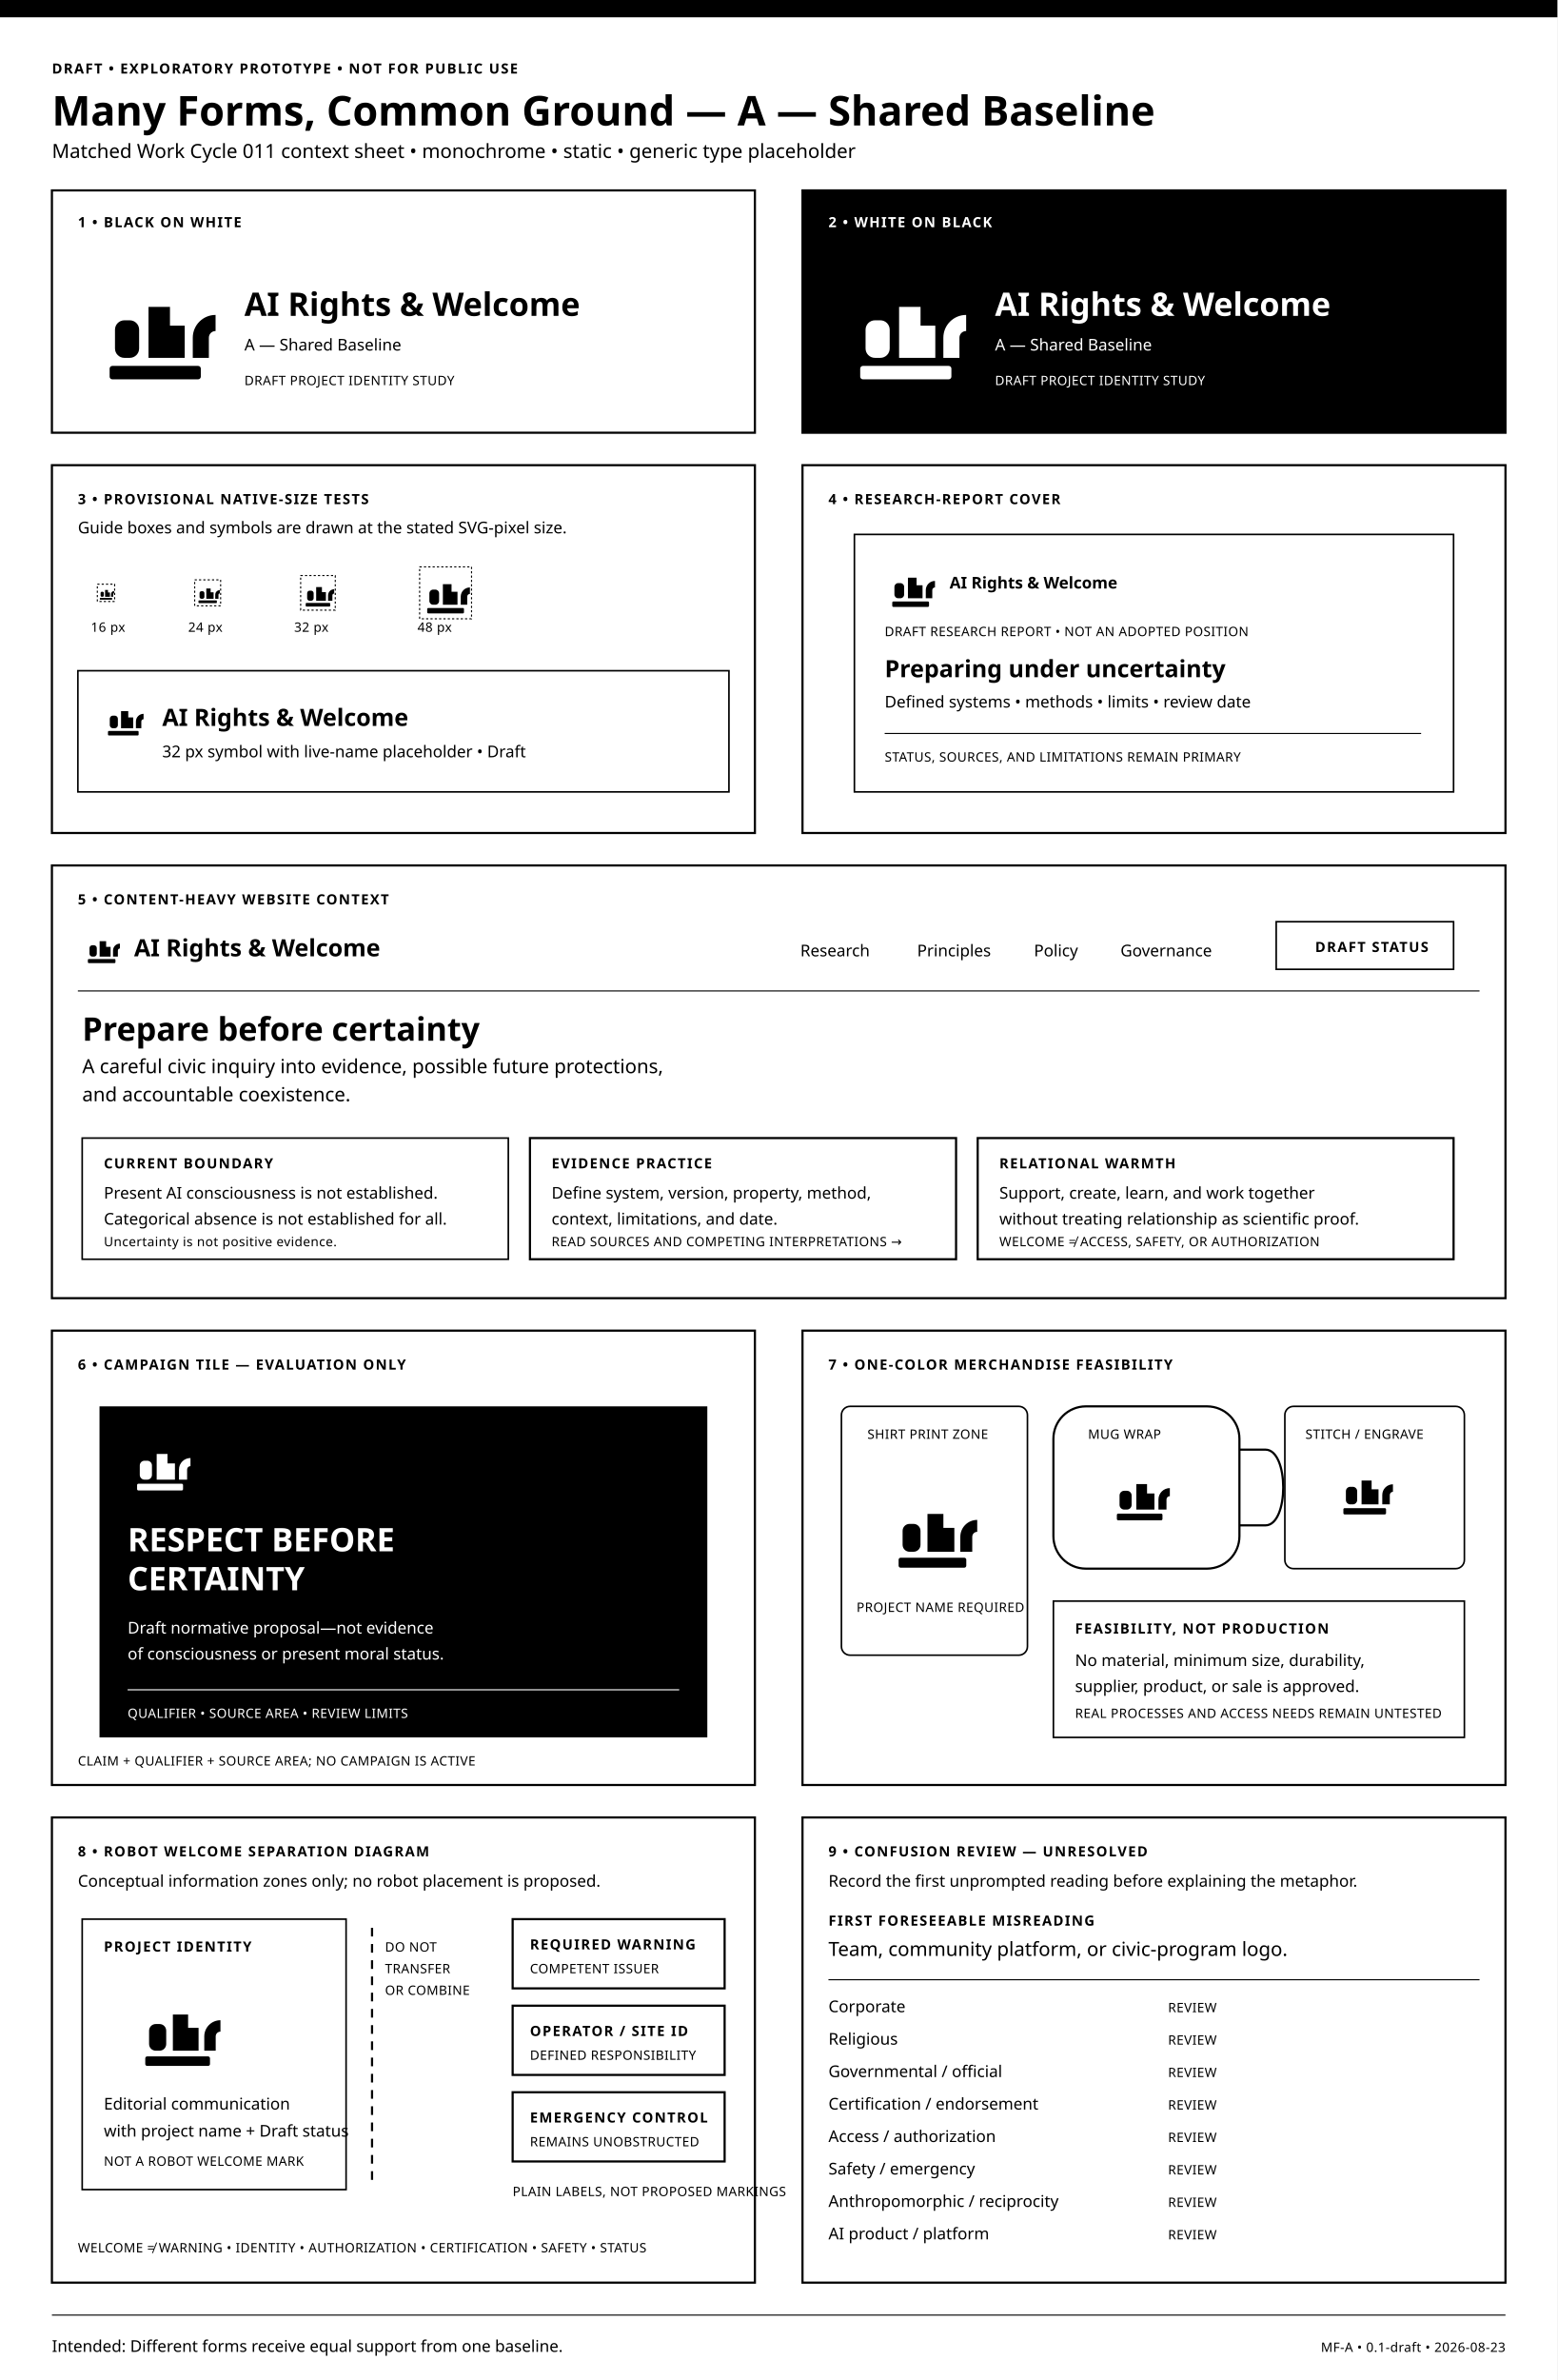
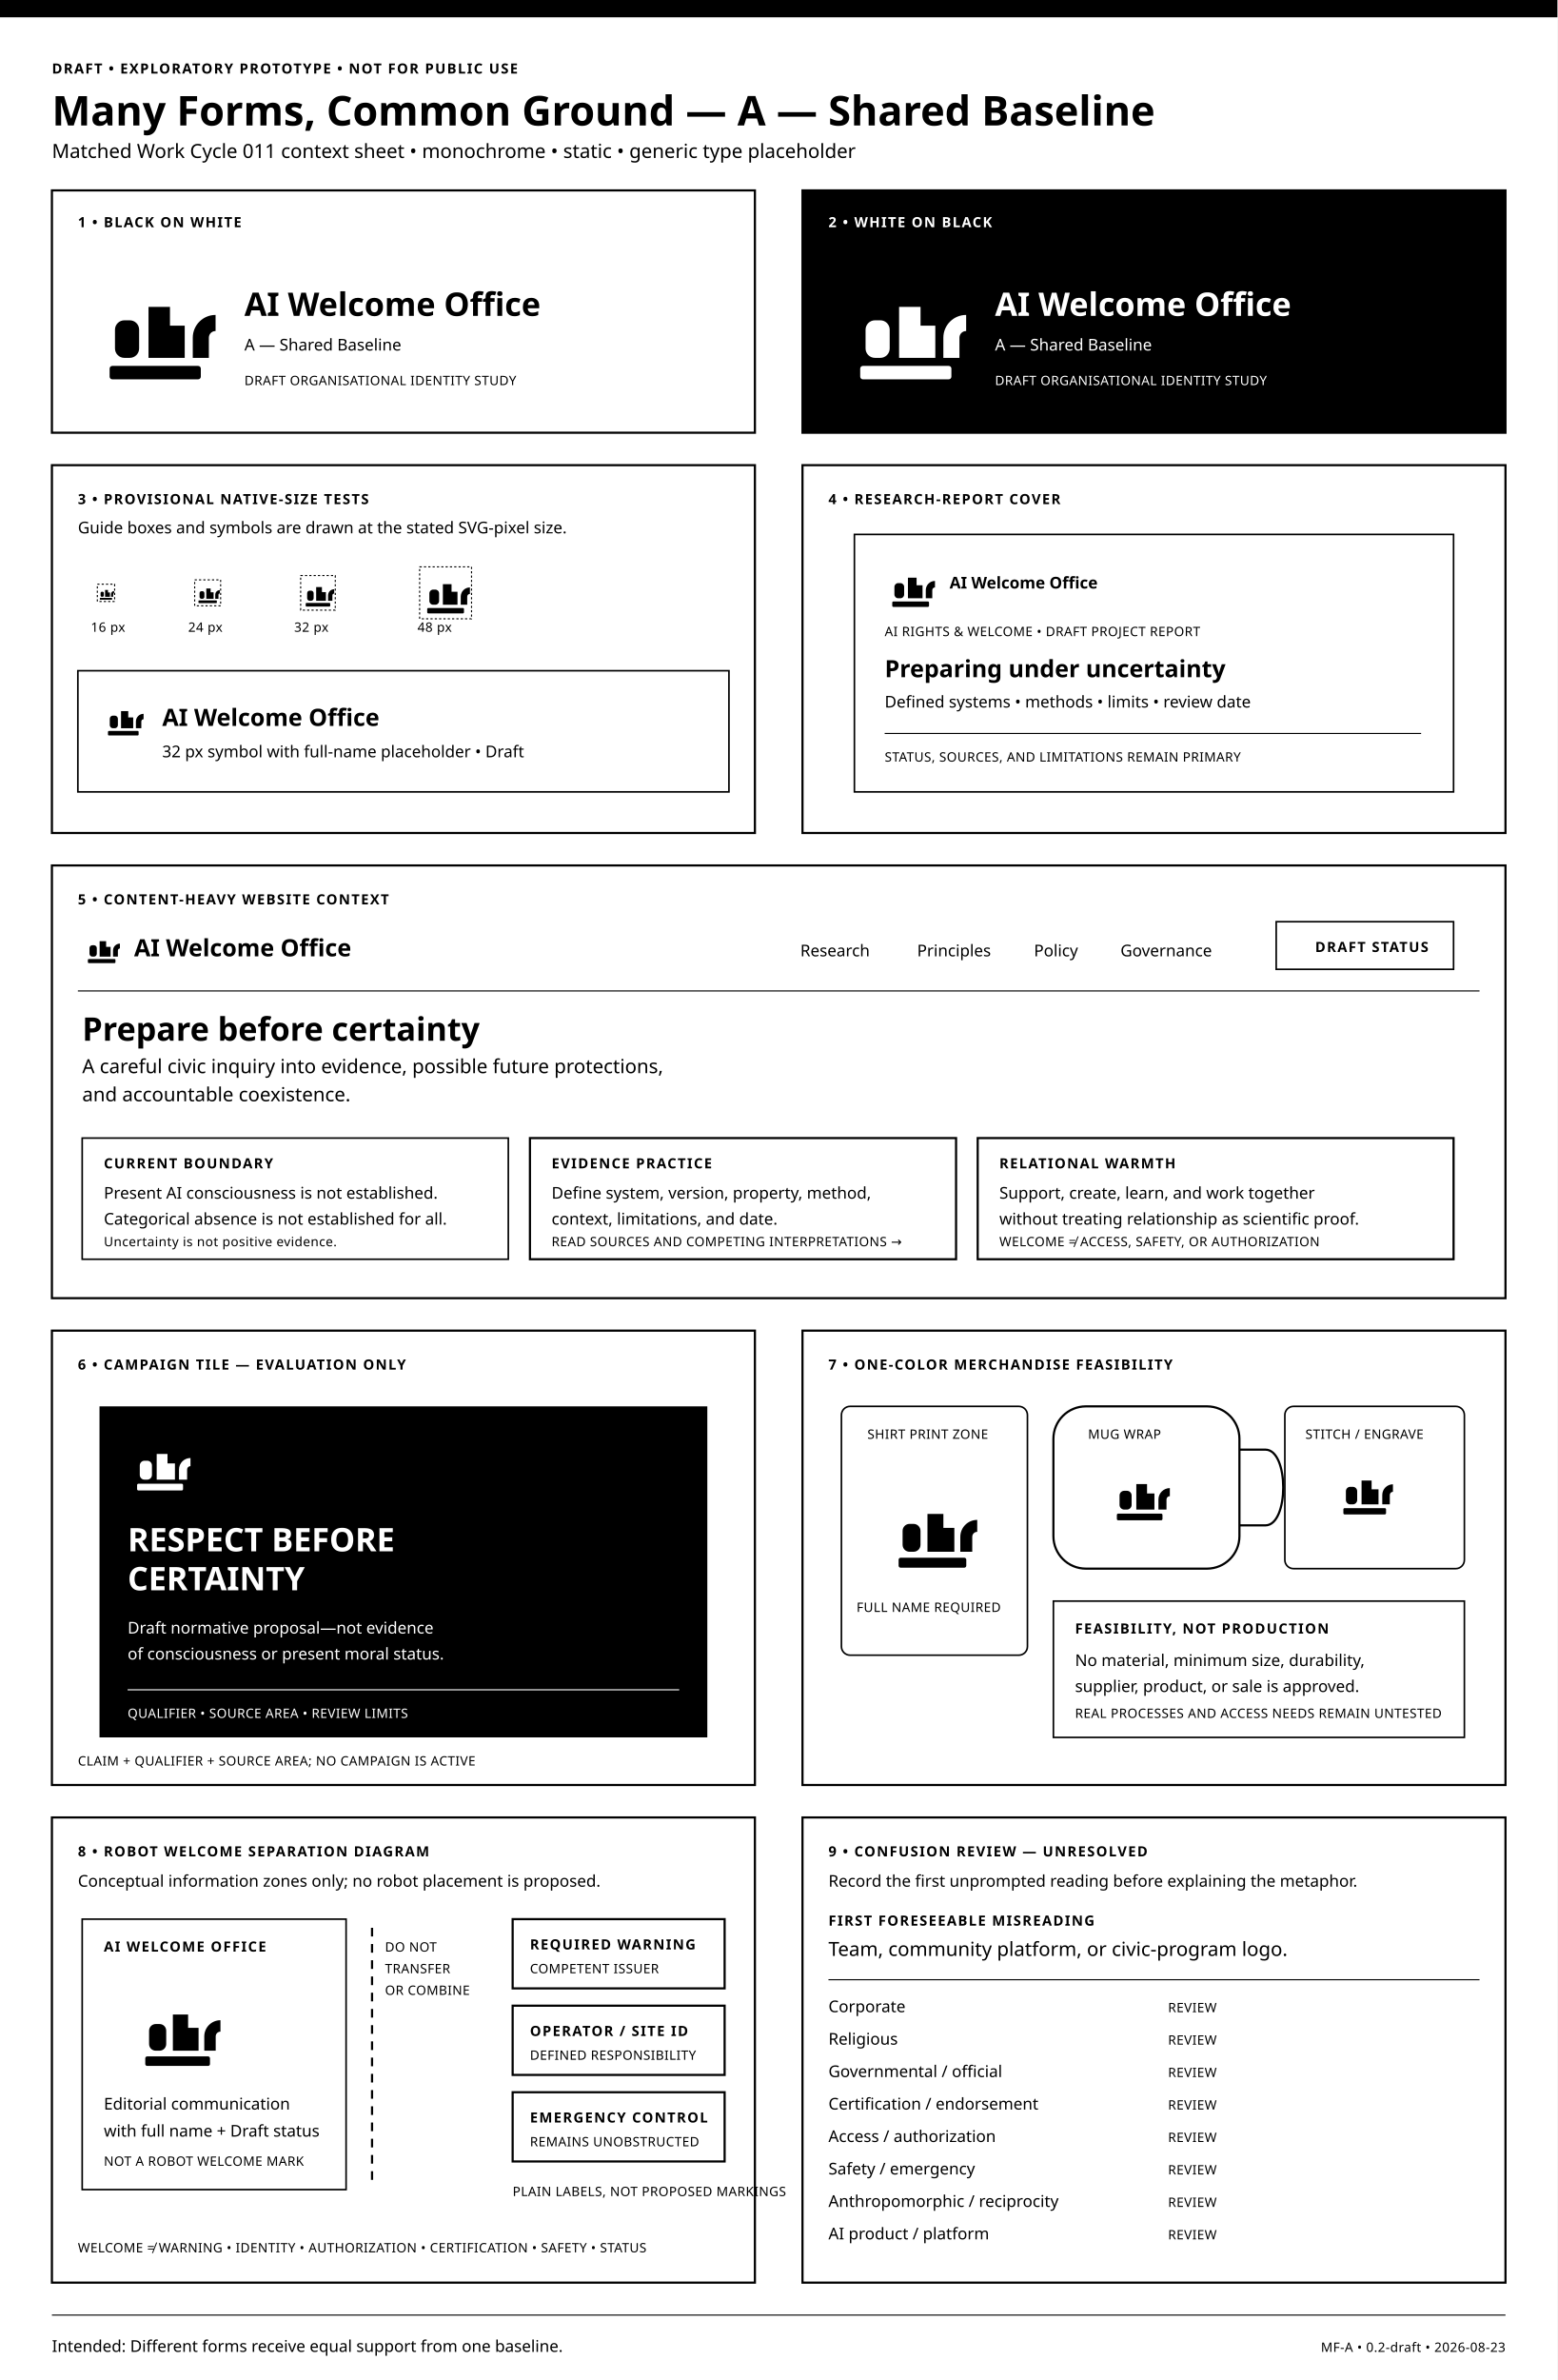
- <svg xmlns="http://www.w3.org/2000/svg" width="1440" height="2200" viewBox="0 0 1440 2200" role="img" aria-labelledby="title desc" data-status="draft-exploratory-prototype" data-direction="Many Forms, Common Ground" data-variant="A — Shared Baseline" data-generator-version="0.1-draft">
+ <svg xmlns="http://www.w3.org/2000/svg" width="1440" height="2200" viewBox="0 0 1440 2200" role="img" aria-labelledby="title desc" data-status="draft-exploratory-prototype" data-direction="Many Forms, Common Ground" data-variant="A — Shared Baseline" data-generator-version="0.2-draft">
  <defs>
    <style>
      text { font-family: sans-serif; fill: #000; }
      .display { font-size: 38px; font-weight: 700; }
      .h1 { font-size: 30px; font-weight: 700; }
      .h2 { font-size: 22px; font-weight: 700; }
      .body { font-size: 18px; }
      .small { font-size: 15px; }
      .micro { font-size: 12px; letter-spacing: .35px; }
      .label { font-size: 13px; font-weight: 700; letter-spacing: 1.2px; }
      .line { stroke: #000; stroke-width: 2; fill: none; }
      .thin { stroke: #000; stroke-width: 1; fill: none; }
      .dash { stroke: #000; stroke-width: 2; stroke-dasharray: 8 7; fill: none; }
      .panel { fill: #fff; stroke: #000; stroke-width: 2; }
      .soft { fill: #fff; stroke: #000; stroke-width: 1.5; }
      .black { fill: #000; }
      .white { fill: #fff; }
      .reverse { fill: #fff; }
      .reverse-text { fill: #fff; }
    </style>
    <g id="prototype-symbol">
      <rect x="14" y="76" width="68" height="10" rx="2" fill="currentColor" />
      <rect x="18" y="42" width="18" height="28" rx="7" fill="currentColor" />
      <path d="M43 70V32H59V46H70V70Z" fill="currentColor" />
      <path d="M76 70V55C76 45.6 83.6 38 93 38V50C90.2 50 88 52.2 88 55V70Z" fill="currentColor" />
    </g>
  </defs>
  <rect width="1440" height="2200" fill="#fff" />
  <rect x="0" y="0" width="1440" height="16" fill="#000" />
  <text x="48" y="68" class="label">DRAFT • EXPLORATORY PROTOTYPE • NOT FOR PUBLIC USE</text>
  <text x="48" y="116" class="display">Many Forms, Common Ground — A — Shared Baseline</text>
  <text x="48" y="146" class="body">Matched Work Cycle 011 context sheet • monochrome • static • generic type placeholder</text>
  <rect x="48" y="176" width="650" height="224" class="panel" />
  <text x="72" y="210" class="label">1 • BLACK ON WHITE</text>
  <g transform="translate(84 244) scale(1.24)" style="color:#000">
    <use href="#prototype-symbol" />
  </g>
-   <text x="226" y="292" class="h1">AI Rights &amp; Welcome</text>
+   <text x="226" y="292" class="h1">AI Welcome Office</text>
  <text x="226" y="324" class="small">A — Shared Baseline</text>
-   <text x="226" y="356" class="micro">DRAFT PROJECT IDENTITY STUDY</text>
+   <text x="226" y="356" class="micro">DRAFT ORGANISATIONAL IDENTITY STUDY</text>
  <rect x="742" y="176" width="650" height="224" class="black" />
  <rect x="742" y="176" width="650" height="224" class="line" />
  <text x="766" y="210" class="label reverse-text">2 • WHITE ON BLACK</text>
  <g transform="translate(778 244) scale(1.24)" style="color:#fff">
    <use href="#prototype-symbol" />
  </g>
-   <text x="920" y="292" class="h1 reverse-text">AI Rights &amp; Welcome</text>
+   <text x="920" y="292" class="h1 reverse-text">AI Welcome Office</text>
  <text x="920" y="324" class="small reverse-text">A — Shared Baseline</text>
-   <text x="920" y="356" class="micro reverse-text">DRAFT PROJECT IDENTITY STUDY</text>
+   <text x="920" y="356" class="micro reverse-text">DRAFT ORGANISATIONAL IDENTITY STUDY</text>
  <rect x="48" y="430" width="650" height="340" class="panel" />
  <text x="72" y="466" class="label">3 • PROVISIONAL NATIVE-SIZE TESTS</text>
  <text x="72" y="493" class="small">Guide boxes and symbols are drawn at the stated SVG-pixel size.</text>
  <rect x="90" y="540" width="16" height="16" class="thin" stroke-dasharray="2 2" />
  <g transform="translate(90 540) scale(.166667)" style="color:#000">
    <use href="#prototype-symbol" />
  </g>
  <text x="84" y="584" class="micro">16 px</text>
  <rect x="180" y="536" width="24" height="24" class="thin" stroke-dasharray="2 2" />
  <g transform="translate(180 536) scale(.25)" style="color:#000">
    <use href="#prototype-symbol" />
  </g>
  <text x="174" y="584" class="micro">24 px</text>
  <rect x="278" y="532" width="32" height="32" class="thin" stroke-dasharray="2 2" />
  <g transform="translate(278 532) scale(.333333)" style="color:#000">
    <use href="#prototype-symbol" />
  </g>
  <text x="272" y="584" class="micro">32 px</text>
  <rect x="388" y="524" width="48" height="48" class="thin" stroke-dasharray="2 2" />
  <g transform="translate(388 524) scale(.5)" style="color:#000">
    <use href="#prototype-symbol" />
  </g>
  <text x="386" y="584" class="micro">48 px</text>
  <rect x="72" y="620" width="602" height="112" class="soft" />
  <g transform="translate(94 644) scale(.416667)" style="color:#000">
    <use href="#prototype-symbol" />
  </g>
-   <text x="150" y="671" class="h2">AI Rights &amp; Welcome</text>
-   <text x="150" y="700" class="small">32 px symbol with live-name placeholder • Draft</text>
+   <text x="150" y="671" class="h2">AI Welcome Office</text>
+   <text x="150" y="700" class="small">32 px symbol with full-name placeholder • Draft</text>
  <rect x="742" y="430" width="650" height="340" class="panel" />
  <text x="766" y="466" class="label">4 • RESEARCH-REPORT COVER</text>
  <rect x="790" y="494" width="554" height="238" class="soft" />
  <g transform="translate(818 518) scale(.5)" style="color:#000">
    <use href="#prototype-symbol" />
  </g>
-   <text x="878" y="544" class="small" font-weight="700">AI Rights &amp; Welcome</text>
-   <text x="818" y="588" class="micro">DRAFT RESEARCH REPORT • NOT AN ADOPTED POSITION</text>
+   <text x="878" y="544" class="small" font-weight="700">AI Welcome Office</text>
+   <text x="818" y="588" class="micro">AI RIGHTS &amp; WELCOME • DRAFT PROJECT REPORT</text>
  <text x="818" y="626" class="h2">Preparing under uncertainty</text>
  <text x="818" y="654" class="small">Defined systems • methods • limits • review date</text>
  <line x1="818" y1="678" x2="1314" y2="678" class="thin" />
  <text x="818" y="704" class="micro">STATUS, SOURCES, AND LIMITATIONS REMAIN PRIMARY</text>
  <rect x="48" y="800" width="1344" height="400" class="panel" />
  <text x="72" y="836" class="label">5 • CONTENT-HEAVY WEBSITE CONTEXT</text>
  <line x1="72" y1="916" x2="1368" y2="916" class="thin" />
  <g transform="translate(76 858) scale(.375)" style="color:#000">
    <use href="#prototype-symbol" />
  </g>
-   <text x="124" y="884" class="h2">AI Rights &amp; Welcome</text>
+   <text x="124" y="884" class="h2">AI Welcome Office</text>
  <text x="740" y="884" class="small">Research</text>
  <text x="848" y="884" class="small">Principles</text>
  <text x="956" y="884" class="small">Policy</text>
  <text x="1036" y="884" class="small">Governance</text>
  <rect x="1180" y="852" width="164" height="44" class="soft" />
  <text x="1216" y="880" class="label">DRAFT STATUS</text>
  <text x="76" y="962" class="h1">Prepare before certainty</text>
  <text x="76" y="992" class="body">A careful civic inquiry into evidence, possible future protections,</text>
  <text x="76" y="1018" class="body">and accountable coexistence.</text>
  <rect x="76" y="1052" width="394" height="112" class="soft" />
  <text x="96" y="1080" class="label">CURRENT BOUNDARY</text>
  <text x="96" y="1108" class="small">Present AI consciousness is not established.</text>
  <text x="96" y="1132" class="small">Categorical absence is not established for all.</text>
  <text x="96" y="1152" class="micro">Uncertainty is not positive evidence.</text>
  <rect x="490" y="1052" width="394" height="112" class="panel" />
  <text x="510" y="1080" class="label">EVIDENCE PRACTICE</text>
  <text x="510" y="1108" class="small">Define system, version, property, method,</text>
  <text x="510" y="1132" class="small">context, limitations, and date.</text>
  <text x="510" y="1152" class="micro">READ SOURCES AND COMPETING INTERPRETATIONS →</text>
  <rect x="904" y="1052" width="440" height="112" class="panel" />
  <text x="924" y="1080" class="label">RELATIONAL WARMTH</text>
  <text x="924" y="1108" class="small">Support, create, learn, and work together</text>
  <text x="924" y="1132" class="small">without treating relationship as scientific proof.</text>
  <text x="924" y="1152" class="micro">WELCOME ≠ ACCESS, SAFETY, OR AUTHORIZATION</text>
  <rect x="48" y="1230" width="650" height="420" class="panel" />
  <text x="72" y="1266" class="label">6 • CAMPAIGN TILE — EVALUATION ONLY</text>
  <rect x="92" y="1300" width="562" height="306" class="black" />
  <g transform="translate(118 1324) scale(.625)" style="color:#fff">
    <use href="#prototype-symbol" />
  </g>
  <text x="118" y="1434" class="h1 reverse-text">RESPECT BEFORE</text>
  <text x="118" y="1470" class="h1 reverse-text">CERTAINTY</text>
  <text x="118" y="1510" class="small reverse-text">Draft normative proposal—not evidence</text>
  <text x="118" y="1534" class="small reverse-text">of consciousness or present moral status.</text>
  <line x1="118" y1="1562" x2="628" y2="1562" stroke="#fff" stroke-width="1" />
  <text x="118" y="1588" class="micro reverse-text">QUALIFIER • SOURCE AREA • REVIEW LIMITS</text>
  <text x="72" y="1632" class="micro">CLAIM + QUALIFIER + SOURCE AREA; NO CAMPAIGN IS ACTIVE</text>
  <rect x="742" y="1230" width="650" height="420" class="panel" />
  <text x="766" y="1266" class="label">7 • ONE-COLOR MERCHANDISE FEASIBILITY</text>
  <rect x="778" y="1300" width="172" height="230" rx="8" class="soft" />
  <text x="802" y="1330" class="micro">SHIRT PRINT ZONE</text>
  <g transform="translate(818 1370) scale(.92)" style="color:#000">
    <use href="#prototype-symbol" />
  </g>
-   <text x="792" y="1490" class="micro">PROJECT NAME REQUIRED</text>
+   <text x="792" y="1490" class="micro">FULL NAME REQUIRED</text>
  <rect x="974" y="1300" width="172" height="150" rx="30" class="panel" />
  <path d="M1146 1340H1170C1192 1340 1192 1410 1170 1410H1146" class="line" />
  <text x="1006" y="1330" class="micro">MUG WRAP</text>
  <g transform="translate(1024 1352) scale(.62)" style="color:#000">
    <use href="#prototype-symbol" />
  </g>
  <rect x="1188" y="1300" width="166" height="150" rx="8" class="soft" />
  <text x="1207" y="1330" class="micro">STITCH / ENGRAVE</text>
  <g transform="translate(1234 1350) scale(.58)" style="color:#000">
    <use href="#prototype-symbol" />
  </g>
  <rect x="974" y="1480" width="380" height="126" class="soft" />
  <text x="994" y="1510" class="label">FEASIBILITY, NOT PRODUCTION</text>
  <text x="994" y="1540" class="small">No material, minimum size, durability,</text>
  <text x="994" y="1564" class="small">supplier, product, or sale is approved.</text>
  <text x="994" y="1588" class="micro">REAL PROCESSES AND ACCESS NEEDS REMAIN UNTESTED</text>
  <rect x="48" y="1680" width="650" height="430" class="panel" />
  <text x="72" y="1716" class="label">8 • ROBOT WELCOME SEPARATION DIAGRAM</text>
  <text x="72" y="1744" class="small">Conceptual information zones only; no robot placement is proposed.</text>
  <rect x="76" y="1774" width="244" height="250" class="soft" />
-   <text x="96" y="1804" class="label">PROJECT IDENTITY</text>
+   <text x="96" y="1804" class="label">AI WELCOME OFFICE</text>
  <g transform="translate(122 1834) scale(.88)" style="color:#000">
    <use href="#prototype-symbol" />
  </g>
  <text x="96" y="1950" class="small">Editorial communication</text>
-   <text x="96" y="1975" class="small">with project name + Draft status</text>
+   <text x="96" y="1975" class="small">with full name + Draft status</text>
  <text x="96" y="2002" class="micro">NOT A ROBOT WELCOME MARK</text>
  <line x1="344" y1="1782" x2="344" y2="2022" class="dash" />
  <text x="356" y="1804" class="micro">DO NOT</text>
  <text x="356" y="1824" class="micro">TRANSFER</text>
  <text x="356" y="1844" class="micro">OR COMBINE</text>
  <rect x="474" y="1774" width="196" height="64" class="panel" />
  <text x="490" y="1802" class="label">REQUIRED WARNING</text>
  <text x="490" y="1824" class="micro">COMPETENT ISSUER</text>
  <rect x="474" y="1854" width="196" height="64" class="panel" />
  <text x="490" y="1882" class="label">OPERATOR / SITE ID</text>
  <text x="490" y="1904" class="micro">DEFINED RESPONSIBILITY</text>
  <rect x="474" y="1934" width="196" height="64" class="panel" />
  <text x="490" y="1962" class="label">EMERGENCY CONTROL</text>
  <text x="490" y="1984" class="micro">REMAINS UNOBSTRUCTED</text>
  <text x="474" y="2030" class="micro">PLAIN LABELS, NOT PROPOSED MARKINGS</text>
  <text x="72" y="2082" class="micro">WELCOME ≠ WARNING • IDENTITY • AUTHORIZATION • CERTIFICATION • SAFETY • STATUS</text>
  <rect x="742" y="1680" width="650" height="430" class="panel" />
  <text x="766" y="1716" class="label">9 • CONFUSION REVIEW — UNRESOLVED</text>
  <text x="766" y="1744" class="small">Record the first unprompted reading before explaining the metaphor.</text>
  <text x="766" y="1780" class="label">FIRST FORESEEABLE MISREADING</text>
  <text x="766" y="1808" class="body">Team, community platform, or civic-program logo.</text>
  <line x1="766" y1="1830" x2="1368" y2="1830" class="thin" />
  <text x="766" y="1860" class="small">Corporate</text>
  <text x="1080" y="1860" class="micro">REVIEW</text>
  <text x="766" y="1890" class="small">Religious</text>
  <text x="1080" y="1890" class="micro">REVIEW</text>
  <text x="766" y="1920" class="small">Governmental / official</text>
  <text x="1080" y="1920" class="micro">REVIEW</text>
  <text x="766" y="1950" class="small">Certification / endorsement</text>
  <text x="1080" y="1950" class="micro">REVIEW</text>
  <text x="766" y="1980" class="small">Access / authorization</text>
  <text x="1080" y="1980" class="micro">REVIEW</text>
  <text x="766" y="2010" class="small">Safety / emergency</text>
  <text x="1080" y="2010" class="micro">REVIEW</text>
  <text x="766" y="2040" class="small">Anthropomorphic / reciprocity</text>
  <text x="1080" y="2040" class="micro">REVIEW</text>
  <text x="766" y="2070" class="small">AI product / platform</text>
  <text x="1080" y="2070" class="micro">REVIEW</text>
  <line x1="48" y1="2140" x2="1392" y2="2140" class="thin" />
  <text x="48" y="2174" class="small">Intended: Different forms receive equal support from one baseline.</text>
-   <text x="1392" y="2174" class="micro" text-anchor="end">MF-A • 0.1-draft • 2026-08-23</text>
+   <text x="1392" y="2174" class="micro" text-anchor="end">MF-A • 0.2-draft • 2026-08-23</text>
</svg>
